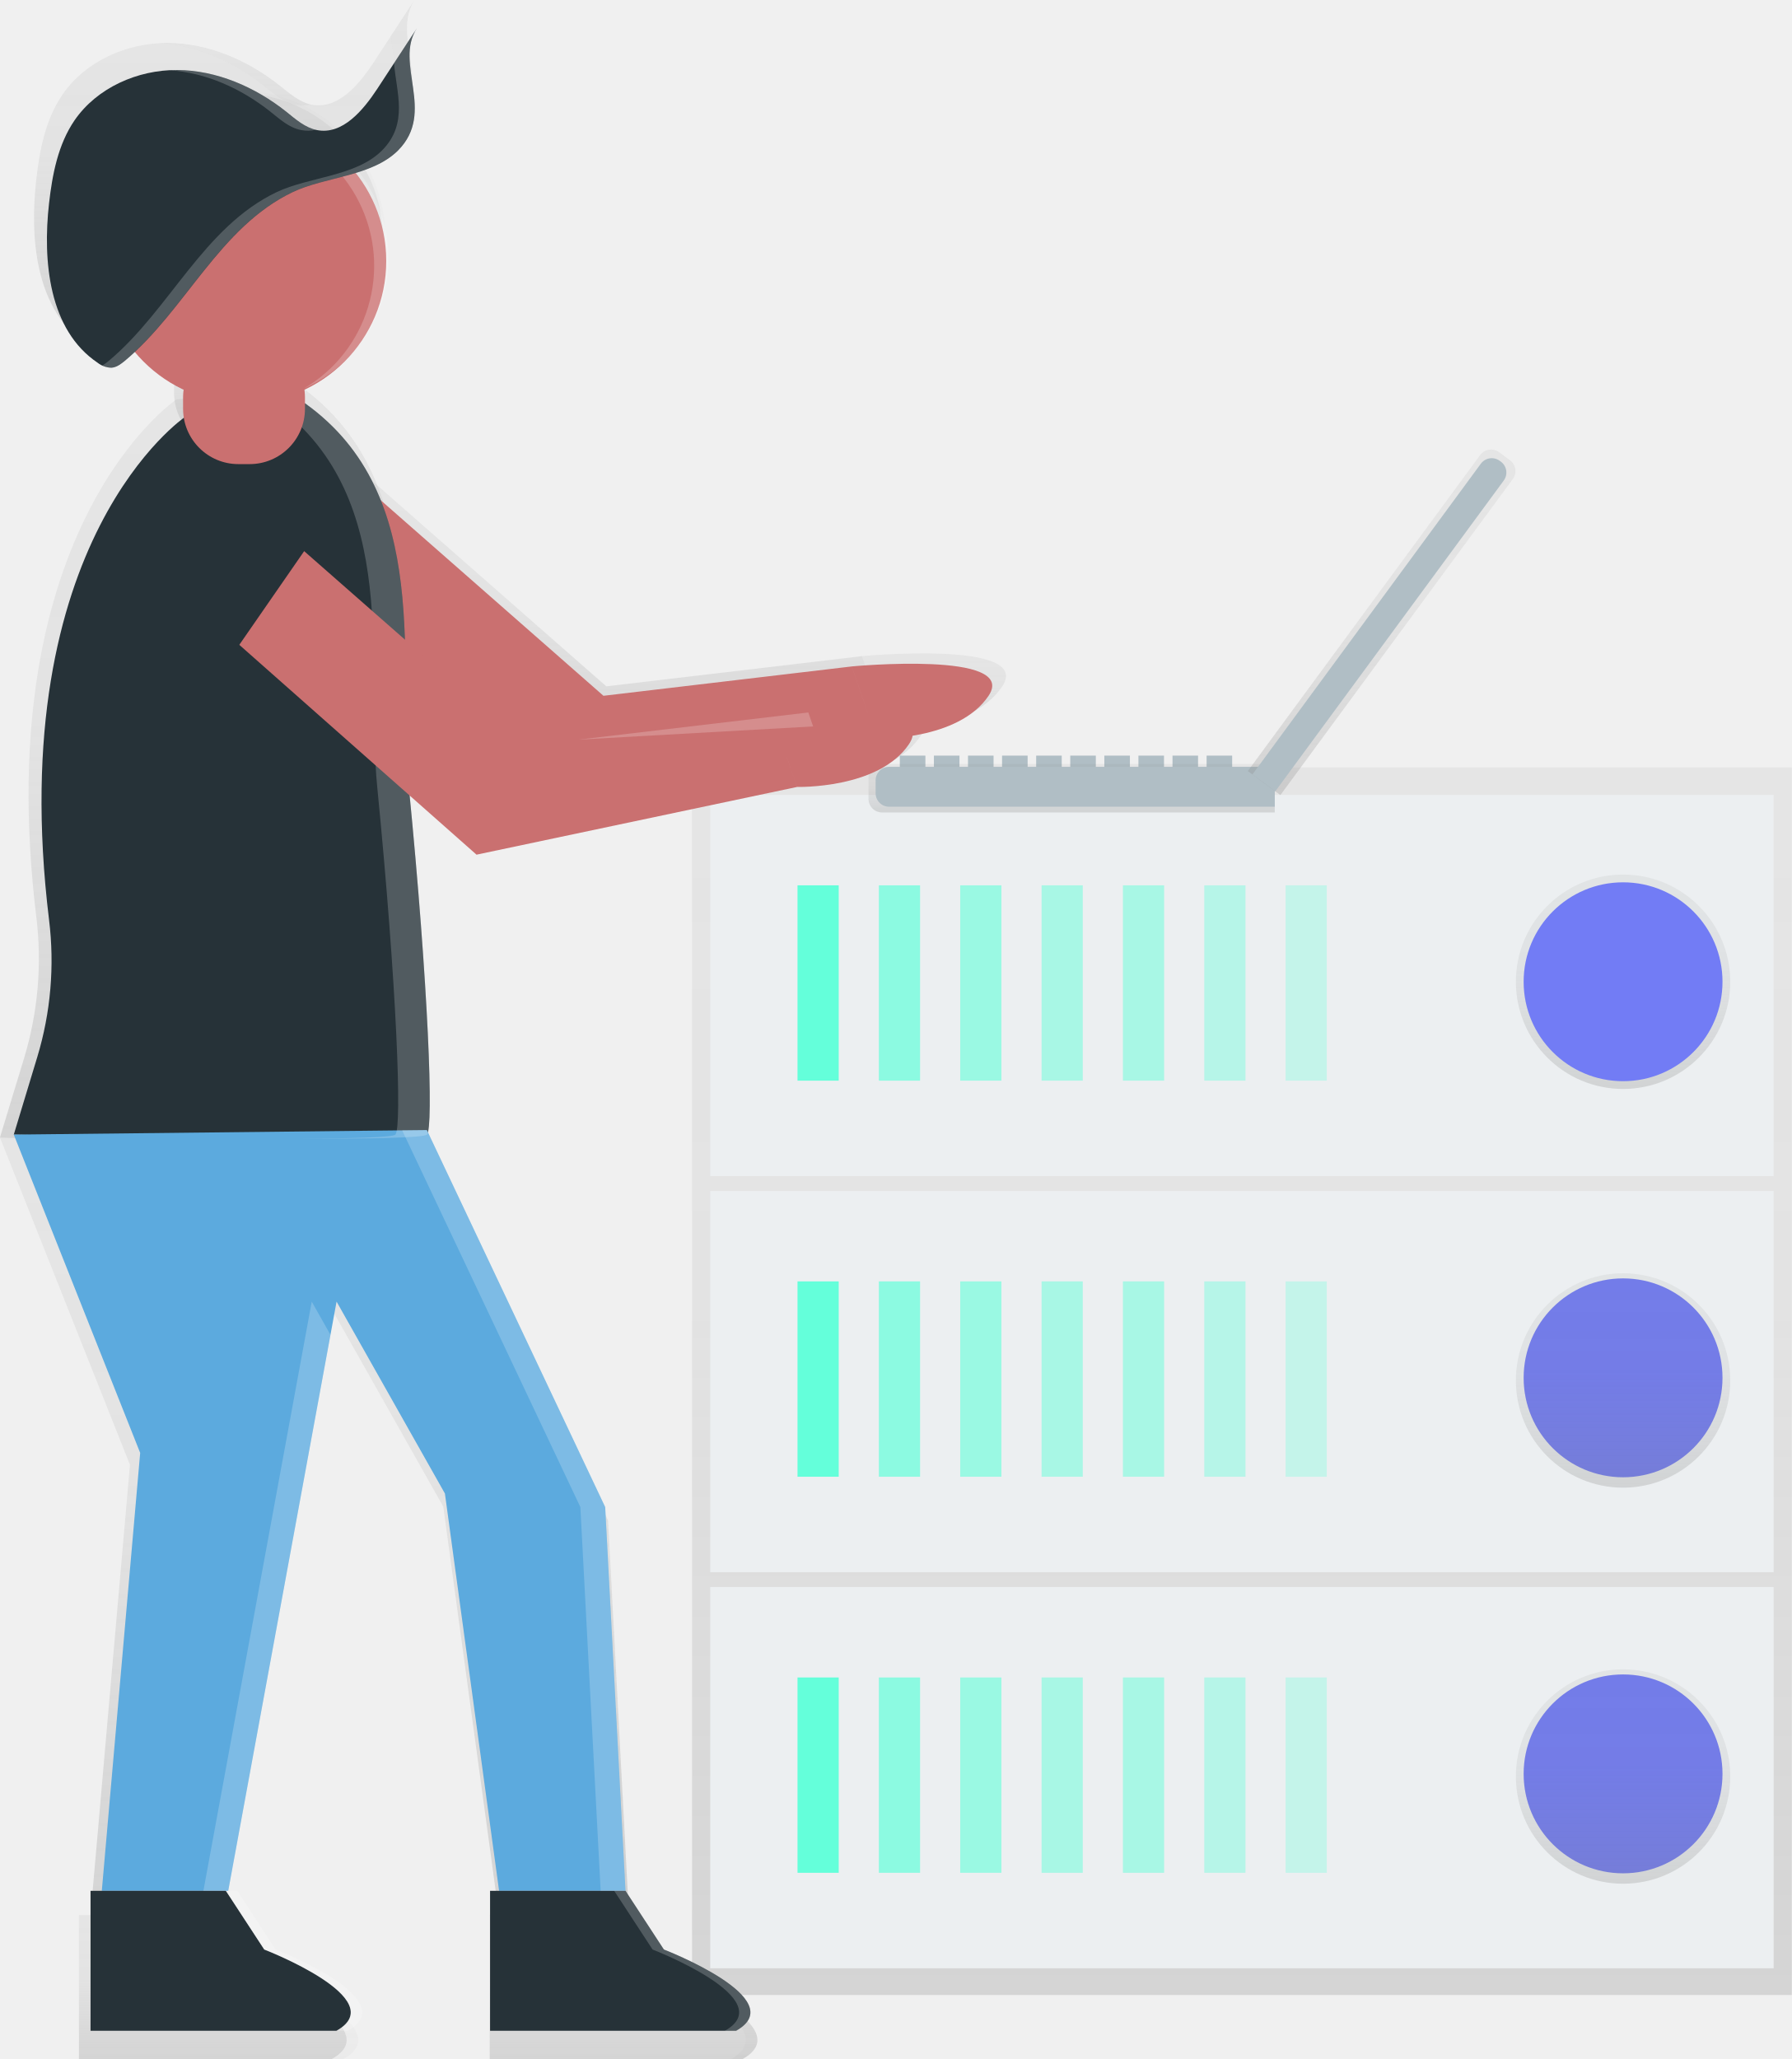
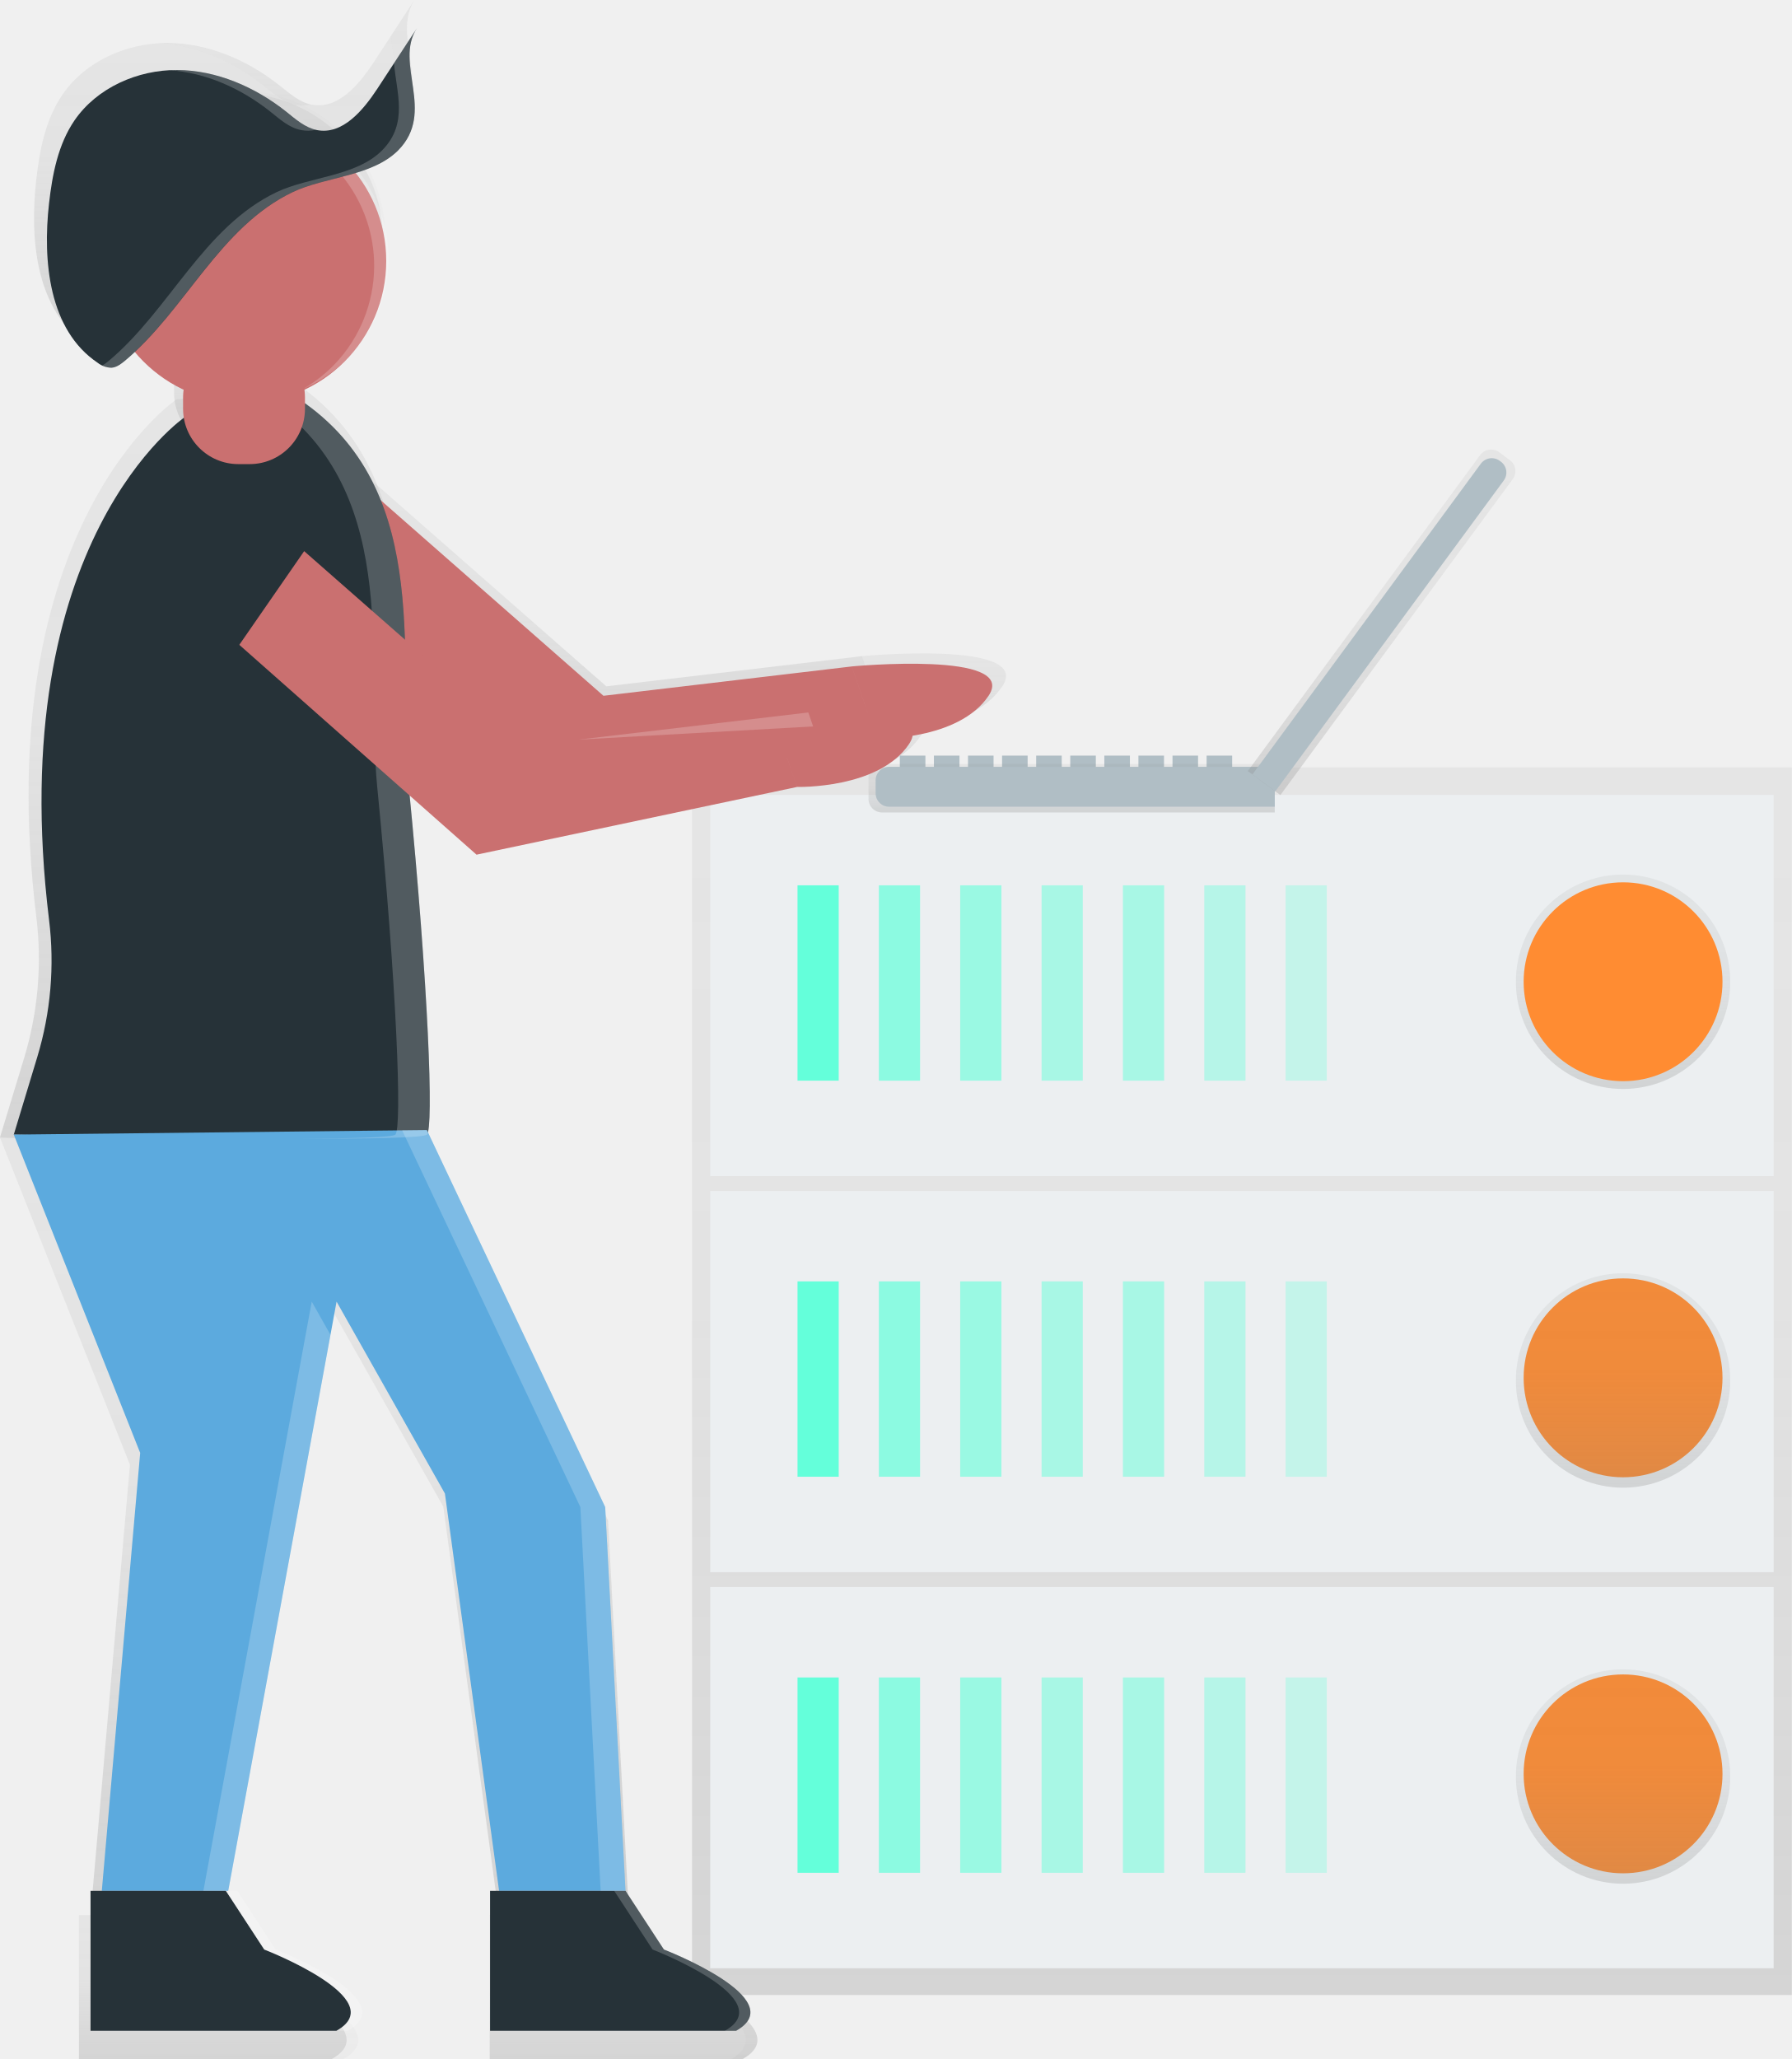
<svg xmlns="http://www.w3.org/2000/svg" xmlns:xlink="http://www.w3.org/1999/xlink" data-name="Layer 1" width="663.17" height="762">
  <defs>
    <linearGradient id="a" x1="459.65" y1="738.32" x2="459.65" y2="284.02" gradientUnits="userSpaceOnUse">
      <stop offset="0" stop-color="gray" stop-opacity=".25" />
      <stop offset=".54" stop-color="gray" stop-opacity=".12" />
      <stop offset="1" stop-color="gray" stop-opacity=".1" />
    </linearGradient>
    <linearGradient id="b" x1="600.72" y1="403" x2="600.72" y2="323.66" xlink:href="#a" />
    <linearGradient id="c" x1="600.72" y1="550.56" x2="600.72" y2="471.22" xlink:href="#a" />
    <linearGradient id="d" x1="600.72" y1="697.13" x2="600.72" y2="617.79" xlink:href="#a" />
    <linearGradient id="e" x1="665.06" y1="369.67" x2="665.06" y2="351.79" xlink:href="#a" />
    <linearGradient id="f" x1="479.65" y1="365.1" x2="479.65" y2="234.63" xlink:href="#a" />
    <linearGradient id="g" x1="614.02" y1="339.34" x2="614.02" y2="310.82" xlink:href="#a" />
    <linearGradient id="h" x1="87.62" y1="142.68" x2="87.62" y2="34.45" xlink:href="#a" />
    <linearGradient id="i" x1="347.57" y1="491.51" x2="347.57" y2="211.68" xlink:href="#a" />
    <linearGradient id="j" x1="116.39" y1="708.74" x2="116.39" y2="419.27" xlink:href="#a" />
    <linearGradient id="k" x1="499.2" y1="831" x2="499.2" y2="777.74" xlink:href="#a" />
    <linearGradient id="l" x1="347.16" y1="831" x2="347.16" y2="777.74" xlink:href="#a" />
    <linearGradient id="m" x1="370.62" y1="206.37" x2="370.62" y2="102.59" xlink:href="#a" />
    <linearGradient id="n" x1="351.42" y1="198.2" x2="351.42" y2="69" xlink:href="#a" />
    <linearGradient id="o" x1="355.36" y1="108.01" x2="355.36" y2="84.91" xlink:href="#a" />
    <linearGradient id="p" x1="361.95" y1="198.2" x2="361.95" y2="69" xlink:href="#a" />
    <linearGradient id="q" x1="397.75" y1="491.51" x2="397.75" y2="211.68" xlink:href="#a" />
    <linearGradient id="r" x1="449.38" y1="383.47" x2="449.38" y2="253.01" xlink:href="#a" />
    <linearGradient id="s" x1="583.76" y1="357.71" x2="583.76" y2="329.2" xlink:href="#a" />
    <linearGradient id="t" x1="87.62" y1="165.87" x2="87.62" y2="119.49" xlink:href="#a" />
    <linearGradient id="u" x1="96.33" y1="708.74" x2="96.33" y2="484.55" xlink:href="#a" />
    <linearGradient id="v" x1="190.29" y1="708.74" x2="190.29" y2="419.27" xlink:href="#a" />
    <linearGradient id="w" x1="522.82" y1="831" x2="522.82" y2="777.74" xlink:href="#a" />
    <linearGradient id="x" x1="375.07" y1="831" x2="375.07" y2="777.74" xlink:href="#a" />
    <linearGradient id="y" x1="259.45" y1="270.72" x2="259.45" y2="260.36" xlink:href="#a" />
    <linearGradient id="z" x1="82.08" y1="254.09" x2="82.08" y2="165.45" xlink:href="#a" />
    <linearGradient id="A" x1="779.72" y1="363.2" x2="779.72" y2="235.39" xlink:href="#a" />
  </defs>
  <path fill="#b0bec5" d="M333.04 279.64h9.46v6.31h-9.46zm12.61 0h9.46v6.31h-9.46zm12.62 0h9.46v6.31h-9.46zm12.61 0h9.46v6.31h-9.46zm12.62 0h9.46v6.31h-9.46zm12.62 0h9.46v6.31h-9.46zm12.61 0h9.46v6.31h-9.46zm12.62 0h9.46v6.31h-9.46zm12.61 0h9.46v6.31h-9.46zm12.62 0h9.46v6.31h-9.46z" />
  <path fill="url(#a)" d="M256.14 284.02h407.03v454.29H256.14z" />
  <path fill="#eceff1" d="M262.87 587.33h393.58v141.09H262.87z" />
  <path fill="#64ffda" d="M295.17 620.8h15.25v72.29h-15.25z" />
  <path fill="#64ffda" d="M325.28 620.8h15.25v72.29h-15.25z" opacity=".7" />
  <path fill="#64ffda" d="M355.39 620.8h15.25v72.29h-15.25z" opacity=".6" />
  <path fill="#64ffda" d="M385.5 620.8h15.25v72.29H385.5zm30.11 0h15.25v72.29h-15.25z" opacity=".5" />
  <path fill="#64ffda" d="M445.72 620.8h15.25v72.29h-15.25z" opacity=".4" />
  <path fill="#64ffda" d="M475.82 620.8h15.25v72.29h-15.25z" opacity=".3" />
-   <circle cx="600.72" cy="656.48" r="36.8" fill="#727cf5" />
+   <circle cx="600.72" cy="656.48" r="36.8" fill="#FF8C32" />
  <path fill="#eceff1" d="M262.87 440.75h393.58v141.09H262.87z" />
  <path fill="#64ffda" d="M295.17 474.22h15.25v72.29h-15.25z" />
  <path fill="#64ffda" d="M325.28 474.22h15.25v72.29h-15.25z" opacity=".7" />
  <path fill="#64ffda" d="M355.39 474.22h15.25v72.29h-15.25z" opacity=".6" />
  <path fill="#64ffda" d="M385.5 474.22h15.25v72.29H385.5zm30.11 0h15.25v72.29h-15.25z" opacity=".5" />
  <path fill="#64ffda" d="M445.72 474.22h15.25v72.29h-15.25z" opacity=".4" />
  <path fill="#64ffda" d="M475.82 474.22h15.25v72.29h-15.25z" opacity=".3" />
-   <circle cx="600.72" cy="509.91" r="36.8" fill="#727cf5" />
+   <circle cx="600.72" cy="509.91" r="36.8" fill="#FF8C32" />
  <path fill="#eceff1" d="M262.87 294.18h393.58v141.09H262.87z" />
  <path fill="#64ffda" d="M295.17 327.64h15.25v72.29h-15.25z" />
  <path fill="#64ffda" d="M325.28 327.64h15.25v72.29h-15.25z" opacity=".7" />
  <path fill="#64ffda" d="M355.39 327.64h15.25v72.29h-15.25z" opacity=".6" />
  <path fill="#64ffda" d="M385.5 327.64h15.25v72.29H385.5zm30.11 0h15.25v72.29h-15.25z" opacity=".5" />
  <path fill="#64ffda" d="M445.72 327.64h15.25v72.29h-15.25z" opacity=".4" />
  <path fill="#64ffda" d="M475.82 327.64h15.25v72.29h-15.25z" opacity=".3" />
  <circle cx="600.72" cy="363.33" r="39.67" fill="url(#b)" />
  <circle cx="600.72" cy="510.89" r="39.67" fill="url(#c)" />
  <circle cx="600.72" cy="657.46" r="39.67" fill="url(#d)" />
-   <circle cx="600.72" cy="363.33" r="36.8" fill="#727cf5" />
+   <circle cx="600.72" cy="363.33" r="36.8" fill="#FF8C32" />
  <path d="M740.22 369.67H594.86a5 5 0 01-5-5v-7.92a5 5 0 015-5h145.36z" transform="translate(-268.41 -69)" fill="url(#e)" />
  <path d="M471.81 298.56H329.08a5 5 0 01-5-5v-4.77a5 5 0 015-5h142.73z" fill="#b0bec5" />
  <path d="M369.8 272.22l105 92.88 122-25.77-9.45-27.49L492.81 323l-94.59-83a21.49 21.49 0 00-31.72 3.74 21.49 21.49 0 003.3 28.48z" transform="translate(-268.41 -69)" fill="url(#f)" />
  <path d="M596.74 339.33s31.12.86 42.62-16.32-52.07-11.17-52.07-11.17z" transform="translate(-268.41 -69)" fill="url(#g)" />
  <circle cx="87.62" cy="88.56" r="54.12" fill="url(#h)" />
  <path d="M333.7 216.83s-69.5 46.8-51.85 191.48a126.66 126.66 0 01-4.46 52.07l-9 29.6s152.9 3.44 157.19 0c2.66-2.13.59-56.65-6.87-132.28-4.57-46.33 9.76-110.78-39.51-146z" transform="translate(-268.41 -69)" fill="url(#i)" />
  <path fill="url(#j)" d="M157.19 419.27l67.86 143.45 7.73 146.02h-48.1l-20.62-151.18-41.23-73.01L81.6 708.74H33.5L48.1 542.1 0 420.99l157.19-1.72z" />
  <path d="M501.2 777.74l14.6 22.33s49 18.9 27.49 30.92h-93.63v-53.25z" transform="translate(-268.41 -69)" fill="url(#k)" />
  <path d="M349.16 777.74l14.6 22.33s49 18.9 27.49 30.92h-93.63v-53.25z" transform="translate(-268.41 -69)" fill="url(#l)" />
  <path d="M356.89 102.59a53.85 53.85 0 00-26.66 7 54.11 54.11 0 0148.17 96.75 54.12 54.12 0 00-21.51-103.78z" transform="translate(-268.41 -69)" fill="url(#m)" opacity=".2" />
  <path d="M421.82 69l-15.06 23c-5.41 8.27-13.27 17.66-23 15.74-4.52-.89-8.14-4.15-11.75-7-11.81-9.38-26.42-15.74-41.5-15.83s-30.51 6.7-39 19.15c-6.29 9.19-8.46 20.53-9.7 31.59-2.49 22.12 0 48.23 18.47 60.65a8.68 8.68 0 005.24 1.89c2-.13 3.62-1.4 5.12-2.66 23.12-19.37 36-50.87 63.84-64.17 12.29-5.86 30.17-5.91 40.08-15.87 14.6-14.64-1.56-33.02 7.26-46.49z" transform="translate(-268.41 -69)" fill="url(#n)" />
  <g opacity=".2">
    <path d="M366 100.74c3.61 2.87 7.22 6.13 11.75 7a13 13 0 005.56-.11c-4.31-1-7.8-4.15-11.29-6.91-11.81-9.38-26.42-15.74-41.5-15.83-1.06 0-2.11 0-3.17.09 14.1.83 27.65 7.02 38.65 15.76z" transform="translate(-268.41 -69)" fill="url(#o)" />
    <path d="M421.82 69l-8.69 13.29c.83 10.93 5.63 23-4.55 33.2-9.92 10-27.8 10-40.08 15.87-27.87 13.3-40.73 44.81-63.84 64.17a16.5 16.5 0 01-2.56 1.84 6.71 6.71 0 003.45.82c2-.13 3.62-1.4 5.12-2.66 23.12-19.37 36-50.87 63.84-64.17 12.29-5.86 30.17-5.91 40.08-15.87 14.57-14.64-1.59-33.02 7.23-46.49z" transform="translate(-268.41 -69)" fill="url(#p)" />
  </g>
  <path d="M418.74 357.71c-4.57-46.33 9.76-110.78-39.51-146l-10.43 1.18c47.35 35.48 33.4 99 37.92 144.84 7.46 75.63 9.54 130.15 6.87 132.28-1.31 1-16.44 1.46-36.83 1.52 26.23.07 47.3-.27 48.86-1.52 2.65-2.15.57-56.67-6.88-132.3z" transform="translate(-268.41 -69)" fill="url(#q)" opacity=".2" />
  <path d="M339.54 290.59l105 92.88 122-25.77-9.54-27.48-94.49 11.17-94.59-83a21.49 21.49 0 00-31.72 3.74 21.49 21.49 0 003.34 28.46z" transform="translate(-268.41 -69)" fill="url(#r)" />
  <path d="M566.48 357.71s31.12.86 42.62-16.32-52.1-11.17-52.1-11.17z" transform="translate(-268.41 -69)" fill="url(#s)" />
  <rect x="64.42" y="119.49" width="46.38" height="46.38" rx="20.47" ry="20.47" fill="url(#t)" />
  <g opacity=".2">
    <path fill="url(#u)" d="M113.38 484.55L72.15 708.74h9.45l38.91-211.57-7.13-12.62z" />
    <path fill="url(#v)" d="M225.05 562.72l-67.86-143.45-9.4.1 67.81 143.35 7.73 146.02h9.45l-7.73-146.02z" />
  </g>
  <path d="M515.8 800.08l-14.6-22.33h-4.3l14.6 22.33S560.47 819 539 831h4.29c21.47-12-27.49-30.92-27.49-30.92z" transform="translate(-268.41 -69)" fill="url(#w)" opacity=".2" />
  <path d="M368.06 800.08l-14.6-22.33h-4.29l14.6 22.33s49 18.9 27.49 30.92h4.29c21.45-12-27.49-30.92-27.49-30.92z" transform="translate(-268.41 -69)" fill="url(#x)" opacity=".2" />
  <path fill="url(#y)" d="M304.19 265.68l-1.83-5.32-87.65 10.36 89.48-5.04z" opacity=".2" />
  <path fill="url(#z)" d="M43.17 220.58l29.19-55.13L121 183.83l-48.64 70.26-29.19-33.51z" />
  <path d="M103.72 208.09l102.09 90.34 118.63-25.06-9.19-26.73-91.9 10.86-92-80.76a20.9 20.9 0 00-30.85 3.64 20.9 20.9 0 003.22 27.71zm220.72 65.27s30.27.84 41.45-15.87-50.64-10.86-50.64-10.86z" fill="#ca7070" />
  <circle cx="90.32" cy="96.58" r="52.63" fill="#ca7070" />
  <path d="M68.59 154.22S.99 199.74 18.16 340.46a123.19 123.19 0 01-4.34 50.65L5.1 419.9s148.71 3.34 152.89 0c2.59-2.07.57-55.1-6.68-128.66-4.44-45.06 9.49-107.75-38.43-142z" fill="#263238" />
  <path fill="#5caade" d="M157.99 418.22l66 139.52 7.51 142.02h-46.78l-20.05-147.03-40.1-71.02-40.1 218.05H37.68l14.2-162.07L5.1 419.89l152.89-1.67z" />
  <path d="M231.51 699.76l14.2 21.72s47.62 18.38 26.73 30.08h-91.06v-51.8zm-147.92 0l14.2 21.72s47.62 18.38 26.73 30.08H33.51v-51.8z" fill="#263238" />
  <path d="M91.16 43.11a52.37 52.37 0 00-25.93 6.84A52.63 52.63 0 01112.08 144 52.64 52.64 0 0091.16 43.07z" fill="#fff" opacity=".2" />
  <path d="M154.3 10.44l-14.64 22.39c-5.26 8-12.9 17.17-22.33 15.31-4.4-.87-7.91-4-11.42-6.83-11.5-9.12-25.7-15.31-40.32-15.4s-29.67 6.52-38 18.62c-6.11 8.93-8.22 20-9.44 30.73-2.42 21.51 0 46.91 18 59a8.45 8.45 0 005.09 1.83c1.9-.13 3.52-1.36 5-2.59 22.48-18.83 35-49.48 62.1-62.41 11.95-5.7 29.34-5.75 39-15.43 14.11-14.24-1.61-32.12 6.96-45.22z" fill="#263238" />
  <path d="M100.05 41.31c3.51 2.79 7 6 11.42 6.83a12.69 12.69 0 005.41-.1c-4.19-1-7.59-4-11-6.72C94.41 32.19 80.21 26 65.59 25.91c-1 0-2.05 0-3.08.09 13.63.79 26.78 6.76 37.54 15.31zm54.25-30.87l-8.46 12.93c.8 10.63 5.48 22.34-4.43 32.29-9.65 9.68-27 9.73-39 15.43-27.11 12.93-39.61 43.58-62.1 62.41a16 16 0 01-2.49 1.79 6.52 6.52 0 003.35.8c1.9-.13 3.52-1.36 5-2.59 22.48-18.83 35-49.48 62.1-62.41 11.95-5.7 29.34-5.75 39-15.43 14.18-14.24-1.54-32.12 7.03-45.22zm-2.99 280.79c-4.44-45.06 9.49-107.75-38.43-142l-10.14 1.15c46.05 34.51 32.48 96.31 36.88 140.88 7.25 73.56 9.27 126.59 6.68 128.66-1.27 1-16 1.42-35.82 1.48 25.52.07 46-.27 47.52-1.48 2.59-2.1.59-55.12-6.69-128.69z" opacity=".2" fill="#fff" />
  <path d="M74.28 226l102.09 90.3L295 291.24l-9.19-26.73-91.9 10.86-92-80.76a20.9 20.9 0 00-30.85 3.64A20.9 20.9 0 0074.28 226zM295 291.23s30.27.84 41.45-15.87-50.64-10.86-50.64-10.86z" fill="#ca7070" />
  <rect x="67.76" y="126.65" width="45.11" height="45.11" rx="20.47" ry="20.47" fill="#ca7070" />
  <path d="M115.38 481.71l-40.1 218.05h9.19l37.84-205.77-6.93-12.28zm108.61 76.03l-66-139.52-9.15.1 65.96 139.42 7.51 142.02h9.19l-7.51-142.02zm21.72 163.75l-14.2-21.72h-4.18l14.2 21.72s47.62 18.38 26.73 30.08h4.18c20.89-11.7-26.73-30.08-26.73-30.08zm-143.69 0l-14.2-21.72h-4.23l14.2 21.72s47.62 18.38 26.73 30.08h4.18c20.89-11.7-26.68-30.08-26.68-30.08zm198.93-452.65l-1.77-5.17-85.25 10.07 87.02-4.9z" opacity=".2" fill="#fff" />
  <path fill="#263238" d="M47.09 224.97l28.38-53.61 47.31 17.87-47.31 68.33-28.38-32.59z" />
  <path d="M730.24 354.36l86-116.94a5 5 0 017-1.06l4 2.95a5 5 0 011.06 7l-86 116.94z" transform="translate(-268.41 -69)" fill="url(#A)" />
  <path d="M463.54 286.61l84.54-115a5 5 0 017-1.06l.41.3a5 5 0 011.06 7l-84.54 115z" fill="#b0bec5" />
</svg>
